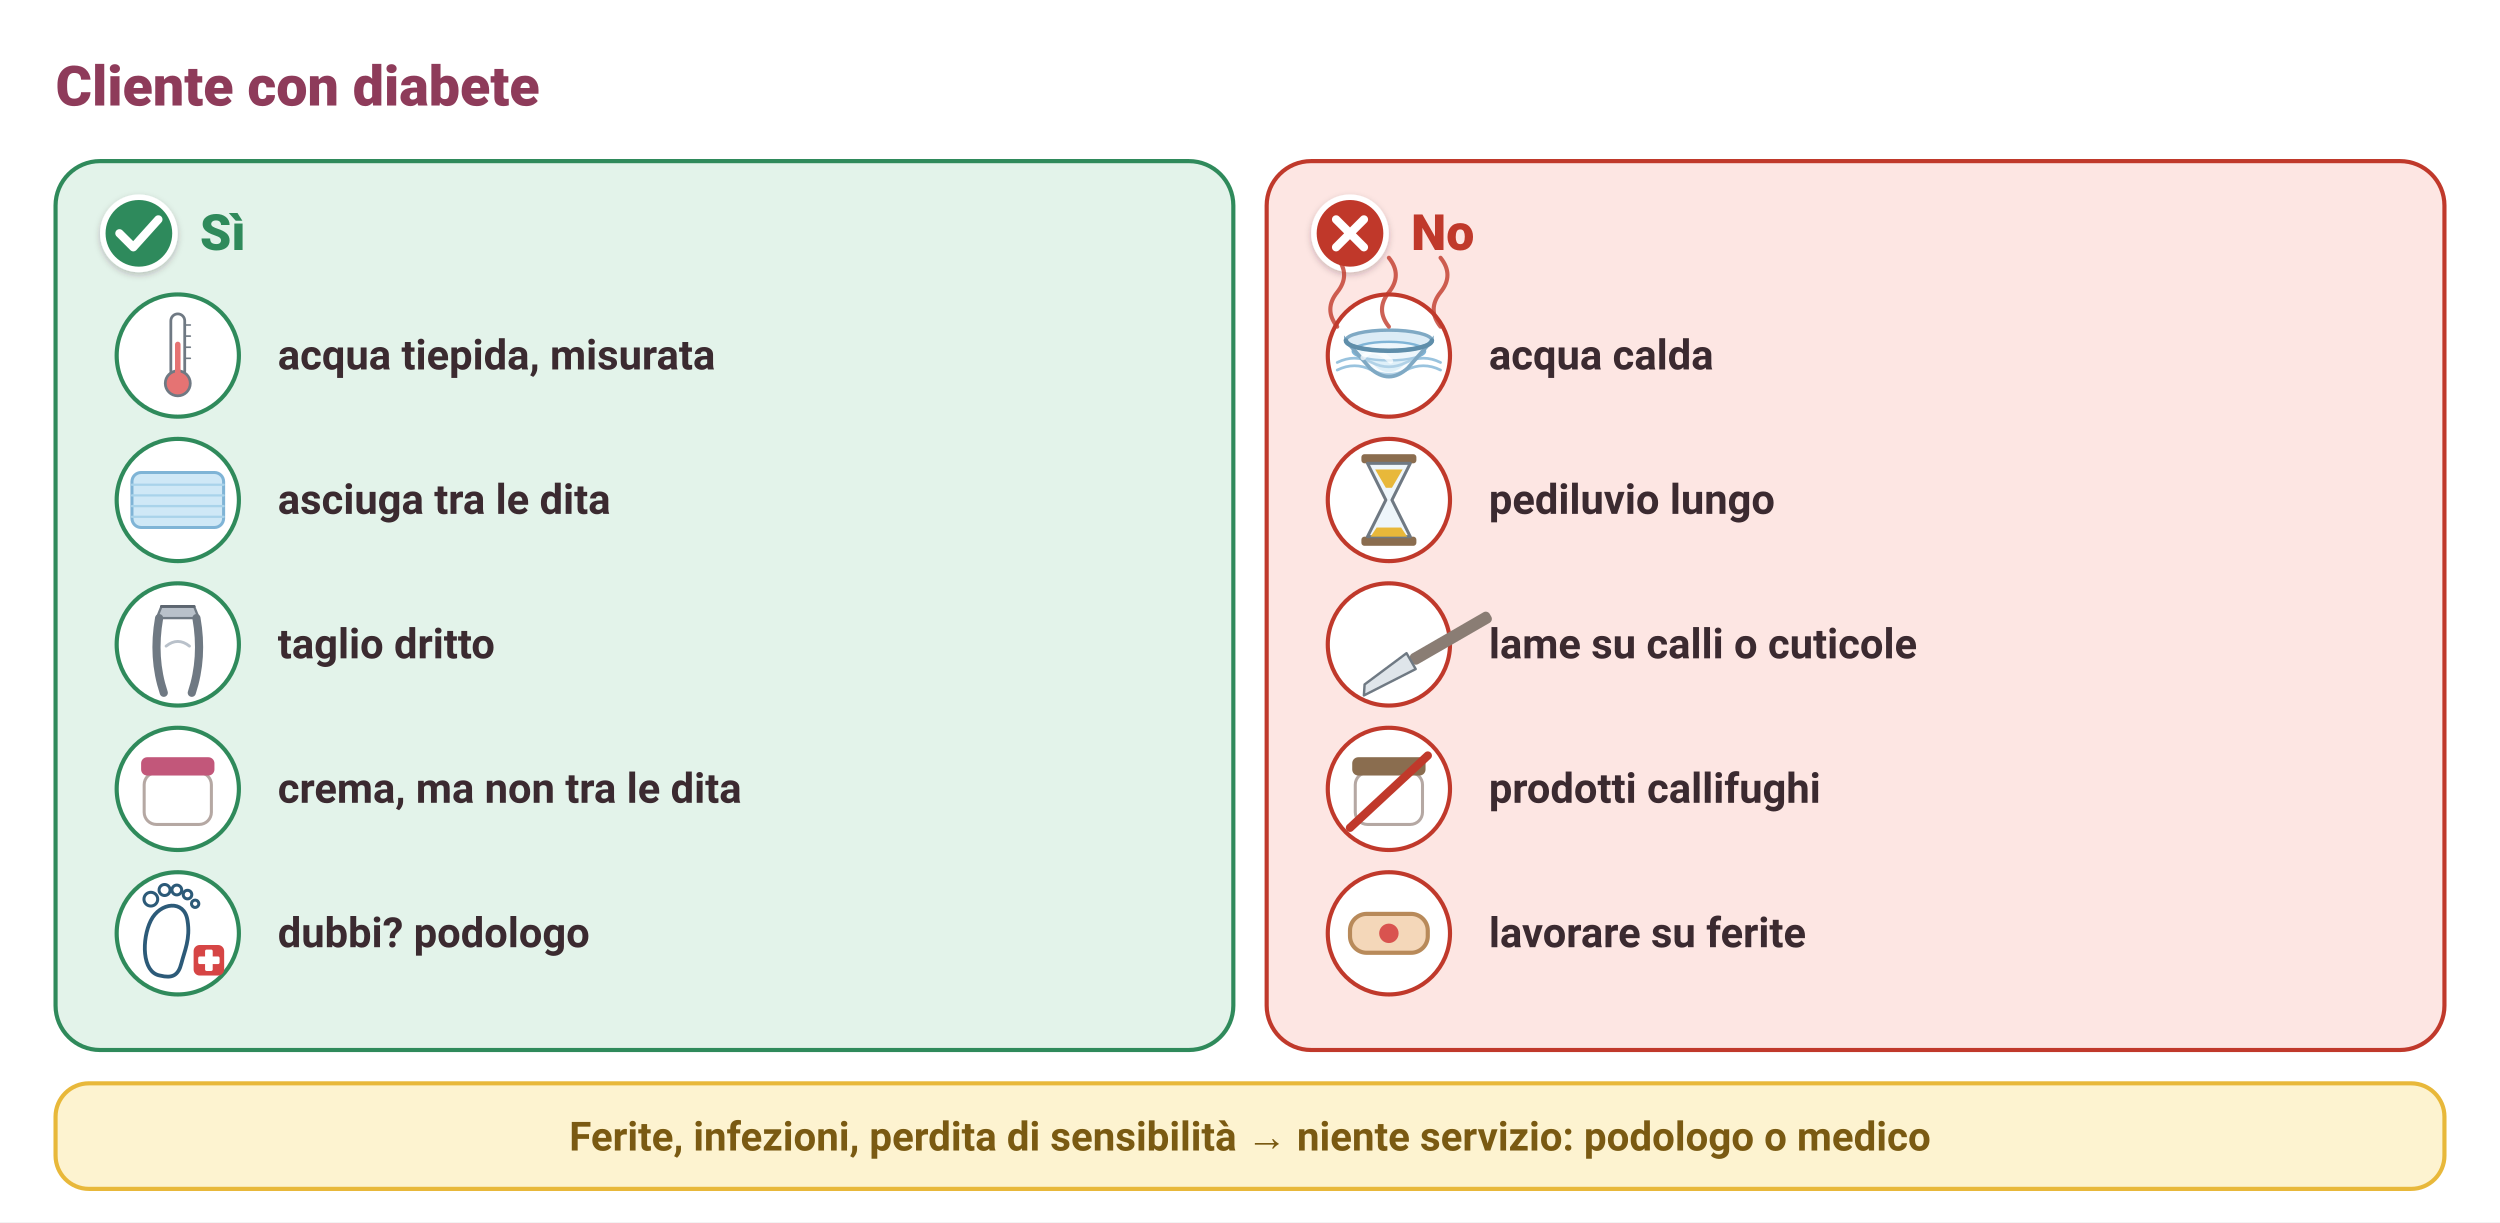
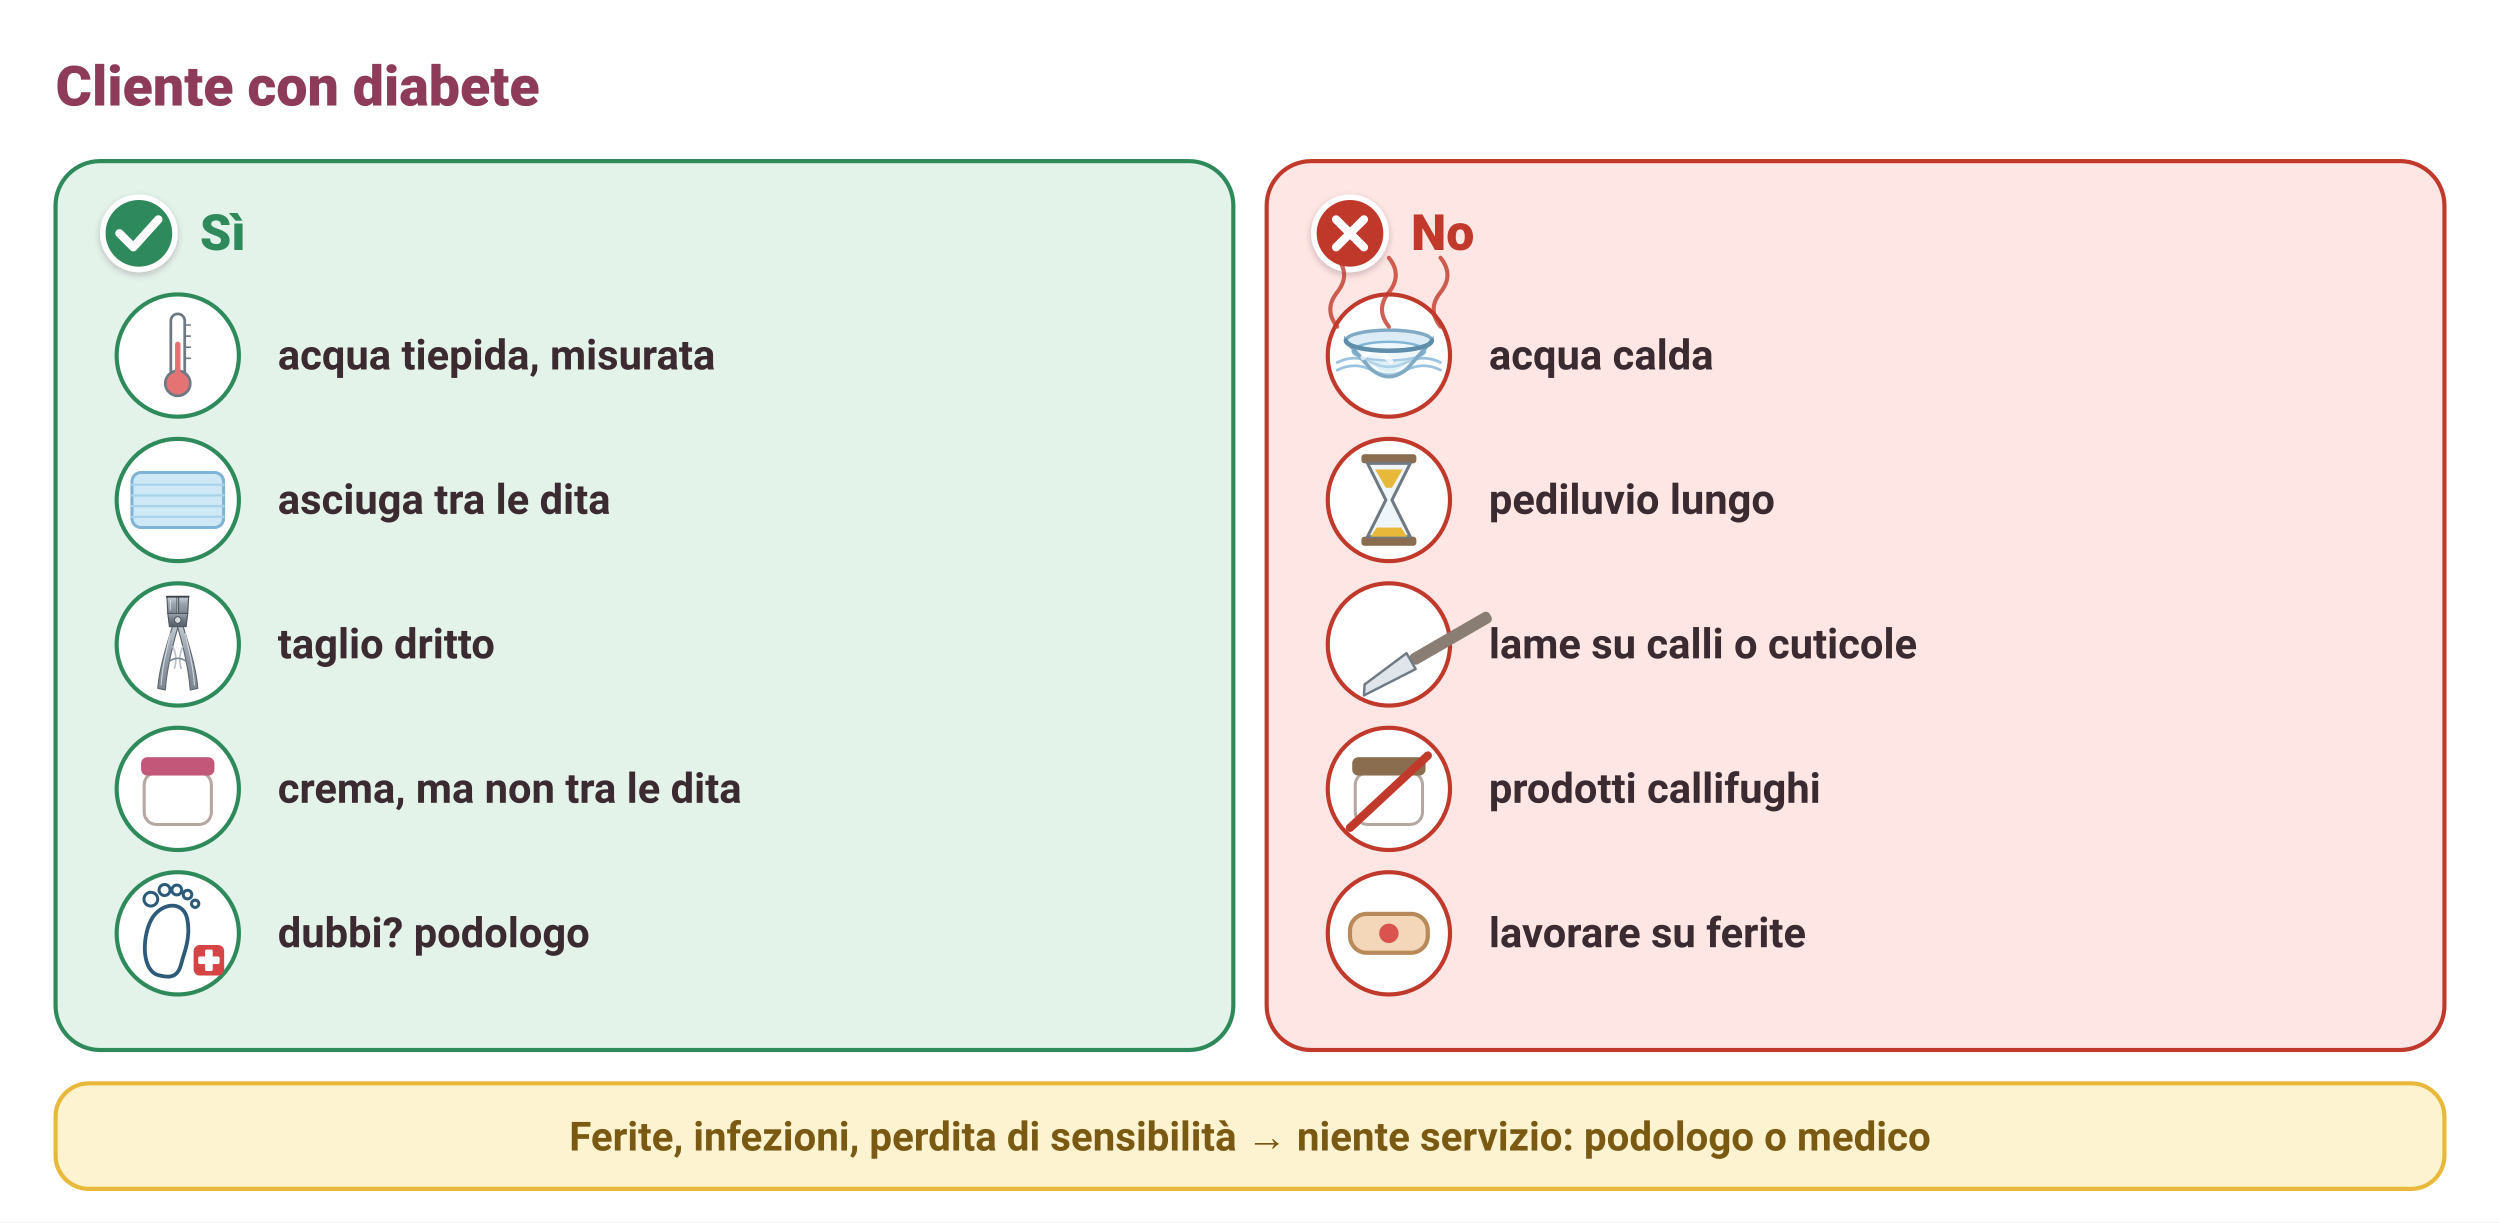
<svg xmlns="http://www.w3.org/2000/svg" viewBox="0 0 900 440" width="900" height="440" font-family="system-ui, -apple-system, 'Segoe UI', Roboto, Arial, sans-serif" role="img">
  <rect width="100%" height="100%" fill="#ffffff" />
  <defs>
+     <linearGradient id="nxMetal" x1="0" y1="0" x2="0" y2="1">
+       <stop offset="0" stop-color="#c9d0d7" />
+       <stop offset=".45" stop-color="#9aa3ad" />
+       <stop offset="1" stop-color="#7c8691" />
+     </linearGradient>
+     <linearGradient id="nxMetalD" x1="0" y1="0" x2="0" y2="1">
+       <stop offset="0" stop-color="#9aa4ae" />
+       <stop offset=".5" stop-color="#6f7983" />
+       <stop offset="1" stop-color="#565f68" />
+     </linearGradient>
    <filter id="nxShS" x="-20%" y="-20%" width="140%" height="150%">
      <feDropShadow dx="0" dy="1" stdDeviation="1.2" flood-color="#3b2a30" flood-opacity=".25" />
    </filter>
  </defs>
  <text x="20.0" y="38.0" font-size="20" text-anchor="start" font-weight="800" fill="#8e3b5a">Cliente con diabete</text>
  <rect x="20.0" y="58.0" width="424.0" height="320.0" rx="16" fill="#e3f3ea" stroke="#2f8a5b" stroke-width="1.5" />
  <circle cx="50.0" cy="84.0" r="13" fill="#2f8a5b" stroke="#fff" stroke-width="2" filter="url(#nxShS)" />
  <path d="M43.0,84.0 l5,5 l9,-10" stroke="#fff" stroke-width="3" fill="none" stroke-linecap="round" stroke-linejoin="round" />
  <text x="72.0" y="90.0" font-size="18" text-anchor="start" font-weight="800" fill="#2f8a5b">Sì</text>
  <circle cx="64.0" cy="128.0" r="22.0" fill="#fff" stroke="#2f8a5b" stroke-width="1.5" />
  <g transform="translate(64.0,130.0) rotate(0.0) scale(0.500)">
    <rect x="-5.0" y="-34.0" width="10.0" height="46.0" rx="5" fill="#fff" stroke="#6f7983" stroke-width="2" />
    <circle cx="0.0" cy="16.0" r="9.0" fill="#e57373" stroke="#6f7983" stroke-width="2" />
    <rect x="-2.0" y="-14.0" width="4.0" height="28.0" rx="2" fill="#e57373" stroke="none" stroke-width="0" />
    <line x1="5.0" y1="-26.0" x2="9.0" y2="-26.0" stroke="#6f7983" stroke-width="1.2" stroke-linecap="round" />
    <line x1="5.0" y1="-18.0" x2="9.0" y2="-18.0" stroke="#6f7983" stroke-width="1.2" stroke-linecap="round" />
    <line x1="5.0" y1="-10.0" x2="9.0" y2="-10.0" stroke="#6f7983" stroke-width="1.2" stroke-linecap="round" />
    <line x1="5.0" y1="-2.0" x2="9.0" y2="-2.0" stroke="#6f7983" stroke-width="1.2" stroke-linecap="round" />
  </g>
  <text x="100.0" y="133.0" font-size="15" text-anchor="start" font-weight="700" fill="#3b2a30">acqua tiepida, misurata</text>
  <circle cx="64.0" cy="180.0" r="22.0" fill="#fff" stroke="#2f8a5b" stroke-width="1.5" />
  <g transform="translate(64.0,180.0) rotate(0.0) scale(0.550)">
    <rect x="-30.0" y="-18.0" width="60.0" height="36.0" rx="6" fill="#cfe8f6" stroke="#7fb4d6" stroke-width="2" />
    <line x1="-30.0" y1="-10.0" x2="30.0" y2="-10.0" stroke="#a9d3ea" stroke-width="1.5" stroke-linecap="round" />
    <line x1="-30.0" y1="-3.0" x2="30.0" y2="-3.0" stroke="#a9d3ea" stroke-width="1.5" stroke-linecap="round" />
    <line x1="-30.0" y1="4.0" x2="30.0" y2="4.0" stroke="#a9d3ea" stroke-width="1.5" stroke-linecap="round" />
    <line x1="-30.0" y1="11.0" x2="30.0" y2="11.0" stroke="#a9d3ea" stroke-width="1.5" stroke-linecap="round" />
  </g>
  <text x="100.0" y="185.0" font-size="15" text-anchor="start" font-weight="700" fill="#3b2a30">asciuga tra le dita</text>
  <circle cx="64.0" cy="232.0" r="22.0" fill="#fff" stroke="#2f8a5b" stroke-width="1.5" />
-   <g transform="translate(64.0,220.0) rotate(0.0) scale(0.420)">
-     <path d="M-14,-4 L14,-4 L18,6 L-18,6 Z" fill="#b9c1ca" stroke="#6f7983" stroke-width="2" stroke-linecap="round" stroke-linejoin="round" />
-     <path d="M-16,6 Q-22,40 -12,70" fill="none" stroke="#6f7983" stroke-width="7" stroke-linecap="round" stroke-linejoin="round" />
-     <path d="M16,6 Q22,40 12,70" fill="none" stroke="#6f7983" stroke-width="7" stroke-linecap="round" stroke-linejoin="round" />
-     <path d="M-10,30 Q0,22 10,30" fill="none" stroke="#b9c1ca" stroke-width="2.5" stroke-linecap="round" stroke-linejoin="round" />
-     <line x1="-14.0" y1="-4.0" x2="14.0" y2="-4.0" stroke="#5d6670" stroke-width="2.5" stroke-linecap="round" />
+   <g transform="translate(64.0,219.0) rotate(0.0) scale(0.300)">
+     <path d="M-4,14 C-12,40 -22,70 -24,96 L-15,98 C-13,70 -5,40 2,16 Z" fill="url(#nxMetal)" stroke="#5d6670" stroke-width="1.4" stroke-linecap="round" stroke-linejoin="round" />
+     <path d="M-9,30 C-14,52 -19,74 -20,92" fill="none" stroke="#e8ecf0" stroke-width="1.3" stroke-linecap="round" stroke-linejoin="round" opacity=".8" />
+     <path d="M4,14 C12,40 22,70 24,96 L15,98 C13,70 5,40 -2,16 Z" fill="url(#nxMetal)" stroke="#5d6670" stroke-width="1.4" stroke-linecap="round" stroke-linejoin="round" />
+     <path d="M9,30 C14,52 19,74 20,92" fill="none" stroke="#e8ecf0" stroke-width="1.3" stroke-linecap="round" stroke-linejoin="round" opacity=".8" />
+     <path d="M-6,46 Q0,58 -4,72 M6,46 Q0,58 4,72" fill="none" stroke="#b9c1ca" stroke-width="2" stroke-linecap="round" stroke-linejoin="round" />
+     <path d="M-11,64 Q0,56 11,64" fill="none" stroke="#7c8691" stroke-width="2" stroke-linecap="round" stroke-linejoin="round" />
+     <path d="M-12,6 L12,6 L10,22 L-10,22 Z" fill="url(#nxMetalD)" stroke="#4a525b" stroke-width="1.3" stroke-linecap="round" stroke-linejoin="round" />
+     <circle cx="0.0" cy="14.0" r="4.0" fill="#d6dbe0" stroke="#4a525b" stroke-width="1.2" />
+     <path d="M-12,6 L-13,-14 L-1,-14 L-1,6 Z" fill="url(#nxMetal)" stroke="#4a525b" stroke-width="1.3" stroke-linecap="round" stroke-linejoin="round" />
+     <path d="M12,6 L13,-14 L1,-14 L1,6 Z" fill="url(#nxMetal)" stroke="#4a525b" stroke-width="1.3" stroke-linecap="round" stroke-linejoin="round" />
+     <line x1="-13.0" y1="-14.0" x2="13.0" y2="-14.0" stroke="#3b434b" stroke-width="2.2" stroke-linecap="round" />
+     <line x1="-9.0" y1="-10.0" x2="-9.0" y2="2.0" stroke="#fff" stroke-width="1" stroke-linecap="round" opacity=".7" />
  </g>
  <text x="100.0" y="237.0" font-size="15" text-anchor="start" font-weight="700" fill="#3b2a30">taglio dritto</text>
  <circle cx="64.0" cy="284.0" r="22.0" fill="#fff" stroke="#2f8a5b" stroke-width="1.5" />
  <g transform="translate(64.0,288.0) rotate(0.0) scale(0.550)">
    <rect x="-22.0" y="-18.0" width="44.0" height="34.0" rx="8" fill="#ffffff" stroke="#b5a8a3" stroke-width="2" />
    <rect x="-24.0" y="-28.0" width="48.0" height="12.0" rx="4" fill="#c2577a" stroke="none" stroke-width="0" />
  </g>
  <text x="100.0" y="289.0" font-size="15" text-anchor="start" font-weight="700" fill="#3b2a30">crema, ma non tra le dita</text>
  <circle cx="64.0" cy="336.0" r="22.0" fill="#fff" stroke="#2f8a5b" stroke-width="1.5" />
  <g transform="translate(62.0,338.0) rotate(0.0) scale(0.550)">
    <path d="M-8,24 C-20,22 -20,0 -14,-12 C-8,-24 8,-26 10,-12 C12,0 8,8 6,16 C4,24 0,26 -8,24 Z" fill="#fff" stroke="#2c5a78" stroke-width="2.5" stroke-linecap="round" stroke-linejoin="round" />
    <circle cx="-14.0" cy="-26.0" r="4.5" fill="#fff" stroke="#2c5a78" stroke-width="2" />
    <circle cx="-5.0" cy="-32.0" r="3.6" fill="#fff" stroke="#2c5a78" stroke-width="2" />
    <circle cx="3.0" cy="-32.0" r="3.2" fill="#fff" stroke="#2c5a78" stroke-width="2" />
    <circle cx="10.0" cy="-29.0" r="2.8" fill="#fff" stroke="#2c5a78" stroke-width="2" />
    <circle cx="15.0" cy="-23.0" r="2.4" fill="#fff" stroke="#2c5a78" stroke-width="2" />
    <rect x="14.0" y="4.0" width="20.0" height="20.0" rx="4" fill="#d64545" stroke="none" stroke-width="0" />
    <rect x="21.5" y="7.0" width="5.0" height="14.0" rx="1" fill="#fff" stroke="none" stroke-width="0" />
    <rect x="17.0" y="11.5" width="14.0" height="5.0" rx="1" fill="#fff" stroke="none" stroke-width="0" />
  </g>
  <text x="100.0" y="341.0" font-size="15" text-anchor="start" font-weight="700" fill="#3b2a30">dubbi? podologo</text>
  <rect x="456.0" y="58.0" width="424.0" height="320.0" rx="16" fill="#fde6e3" stroke="#c0392b" stroke-width="1.5" />
  <circle cx="486.0" cy="84.0" r="13" fill="#c0392b" stroke="#fff" stroke-width="2" filter="url(#nxShS)" />
  <path d="M481.0,79.0 l10,10 M491.0,79.0 l-10,10" stroke="#fff" stroke-width="3" stroke-linecap="round" />
  <text x="508.0" y="90.0" font-size="18" text-anchor="start" font-weight="800" fill="#c0392b">No</text>
  <circle cx="500.0" cy="128.0" r="22.0" fill="#fff" stroke="#c0392b" stroke-width="1.5" />
  <g transform="translate(500.0,130.0) rotate(0.0) scale(0.620)">
    <ellipse cx="0.0" cy="-12.0" rx="25.0" ry="6.0" fill="#dcecf6" stroke="#7fa9c4" stroke-width="2" fill-opacity="1.00" />
    <path d="M-21.0,-5.8 L-9.0,2.0 Q0.0,11.0 9.0,2.0 L21.0,-5.8 A21.0,5.4 0 0 1 -21.0,-5.8 Z" fill="#d7ecf7" fill-opacity="1.00" />
    <ellipse cx="0.0" cy="-5.8" rx="21.0" ry="5.4" fill="#eef7fc" stroke="#7fb4d6" stroke-width="1.4" fill-opacity="1.00" />
    <path d="M-30.0,0.8 q10,-5 20,0 q10,5 20,0 q10,-5 20,0" fill="none" stroke="#7fb4d6" stroke-width="1.6" stroke-linecap="round" stroke-linejoin="round" opacity=".8" />
    <path d="M-30.0,5.2 q10,-5 20,0 q10,5 20,0 q10,-5 20,0" fill="none" stroke="#7fb4d6" stroke-width="1.6" stroke-linecap="round" stroke-linejoin="round" opacity=".8" />
    <path d="M-25.0,-12.0 L-11.0,4.0 Q0.0,14.0 11.0,4.0 L25.0,-12.0 A25.0,6.0 0 0 1 -25.0,-12.0 Z" fill="#eef6fb" fill-opacity="0.35" stroke="#7fa9c4" stroke-width="2.2" />
    <path d="M-15.0,-2.0 Q-9.0,-10.0 1.0,0.0" fill="none" stroke="#fff" stroke-width="3" stroke-linecap="round" stroke-linejoin="round" opacity=".7" />
    <path d="M-25.0,-12.0 A25.0,6.0 0 0 0 25.0,-12.0" fill="none" stroke="#5f8eaa" stroke-width="2.6" stroke-linecap="round" stroke-linejoin="round" />
    <path d="M-30.0,-20.0 q-8,-10 0,-20 q8,-10 0,-20" fill="none" stroke="#c0392b" stroke-width="2.4" stroke-linecap="round" stroke-linejoin="round" opacity=".8" />
    <path d="M0.0,-20.0 q-8,-10 0,-20 q8,-10 0,-20" fill="none" stroke="#c0392b" stroke-width="2.4" stroke-linecap="round" stroke-linejoin="round" opacity=".8" />
    <path d="M30.0,-20.0 q-8,-10 0,-20 q8,-10 0,-20" fill="none" stroke="#c0392b" stroke-width="2.4" stroke-linecap="round" stroke-linejoin="round" opacity=".8" />
  </g>
  <text x="536.0" y="133.0" font-size="15" text-anchor="start" font-weight="700" fill="#3b2a30">acqua calda</text>
  <circle cx="500.0" cy="180.0" r="22.0" fill="#fff" stroke="#c0392b" stroke-width="1.5" />
  <g transform="translate(500.0,180.0) rotate(0.0) scale(0.550)">
    <rect x="-18.0" y="-30.0" width="36.0" height="6.0" rx="2" fill="#8a6d4f" stroke="none" stroke-width="0" />
    <rect x="-18.0" y="24.0" width="36.0" height="6.0" rx="2" fill="#8a6d4f" stroke="none" stroke-width="0" />
    <path d="M-14,-24 L14,-24 L2,0 L14,24 L-14,24 L-2,0 Z" fill="#eef6fb" stroke="#6f7983" stroke-width="2" stroke-linecap="round" stroke-linejoin="round" />
    <path d="M-8,18 L8,18 L12,24 L-12,24 Z" fill="#e8b83a" stroke="none" stroke-width="0" stroke-linecap="round" stroke-linejoin="round" />
    <path d="M-9,-20 L9,-20 L2,-8 L-2,-8 Z" fill="#e8b83a" stroke="none" stroke-width="0" stroke-linecap="round" stroke-linejoin="round" />
  </g>
  <text x="536.0" y="185.0" font-size="15" text-anchor="start" font-weight="700" fill="#3b2a30">pediluvio lungo</text>
  <circle cx="500.0" cy="232.0" r="22.0" fill="#fff" stroke="#c0392b" stroke-width="1.5" />
  <g transform="translate(508.0,238.0) rotate(-30.0) scale(0.550)">
    <rect x="0.0" y="-4.0" width="60.0" height="8.0" rx="3" fill="#8a7d74" stroke="none" stroke-width="0" />
    <path d="M0,-6 L-34,-2 L-38,4 L0,6 Z" fill="#dfe5ea" stroke="#6f7983" stroke-width="1.6" stroke-linecap="round" stroke-linejoin="round" />
  </g>
  <text x="536.0" y="237.0" font-size="15" text-anchor="start" font-weight="700" fill="#3b2a30">lame su calli o cuticole</text>
  <circle cx="500.0" cy="284.0" r="22.0" fill="#fff" stroke="#c0392b" stroke-width="1.5" />
  <g transform="translate(500.0,288.0) rotate(0.0) scale(0.550)">
    <rect x="-22.0" y="-18.0" width="44.0" height="34.0" rx="8" fill="#fff" stroke="#b5a8a3" stroke-width="2" />
    <rect x="-24.0" y="-28.0" width="48.0" height="12.0" rx="4" fill="#8a6d4f" stroke="none" stroke-width="0" />
  </g>
  <line x1="486.0" y1="298.0" x2="514.0" y2="272.0" stroke="#c0392b" stroke-width="3" stroke-linecap="round" />
  <text x="536.0" y="289.0" font-size="15" text-anchor="start" font-weight="700" fill="#3b2a30">prodotti callifughi</text>
  <circle cx="500.0" cy="336.0" r="22.0" fill="#fff" stroke="#c0392b" stroke-width="1.5" />
  <rect x="486.0" y="329.0" width="28.0" height="14.0" rx="6" fill="#f4d7b9" stroke="#b88a5a" stroke-width="1.5" />
  <circle cx="500.0" cy="336.0" r="3.5" fill="#d9534f" stroke="none" stroke-width="0" />
  <text x="536.0" y="341.0" font-size="15" text-anchor="start" font-weight="700" fill="#3b2a30">lavorare su ferite</text>
  <rect x="20.0" y="390.0" width="860.0" height="38.0" rx="12" fill="#fdf3d0" stroke="#e8b83a" stroke-width="1.5" />
  <text x="450.0" y="414.2" font-size="14.5" text-anchor="middle" font-weight="700" fill="#7a5a12">Ferite, infezioni, perdita di sensibilità → niente servizio: podologo o medico</text>
</svg>
